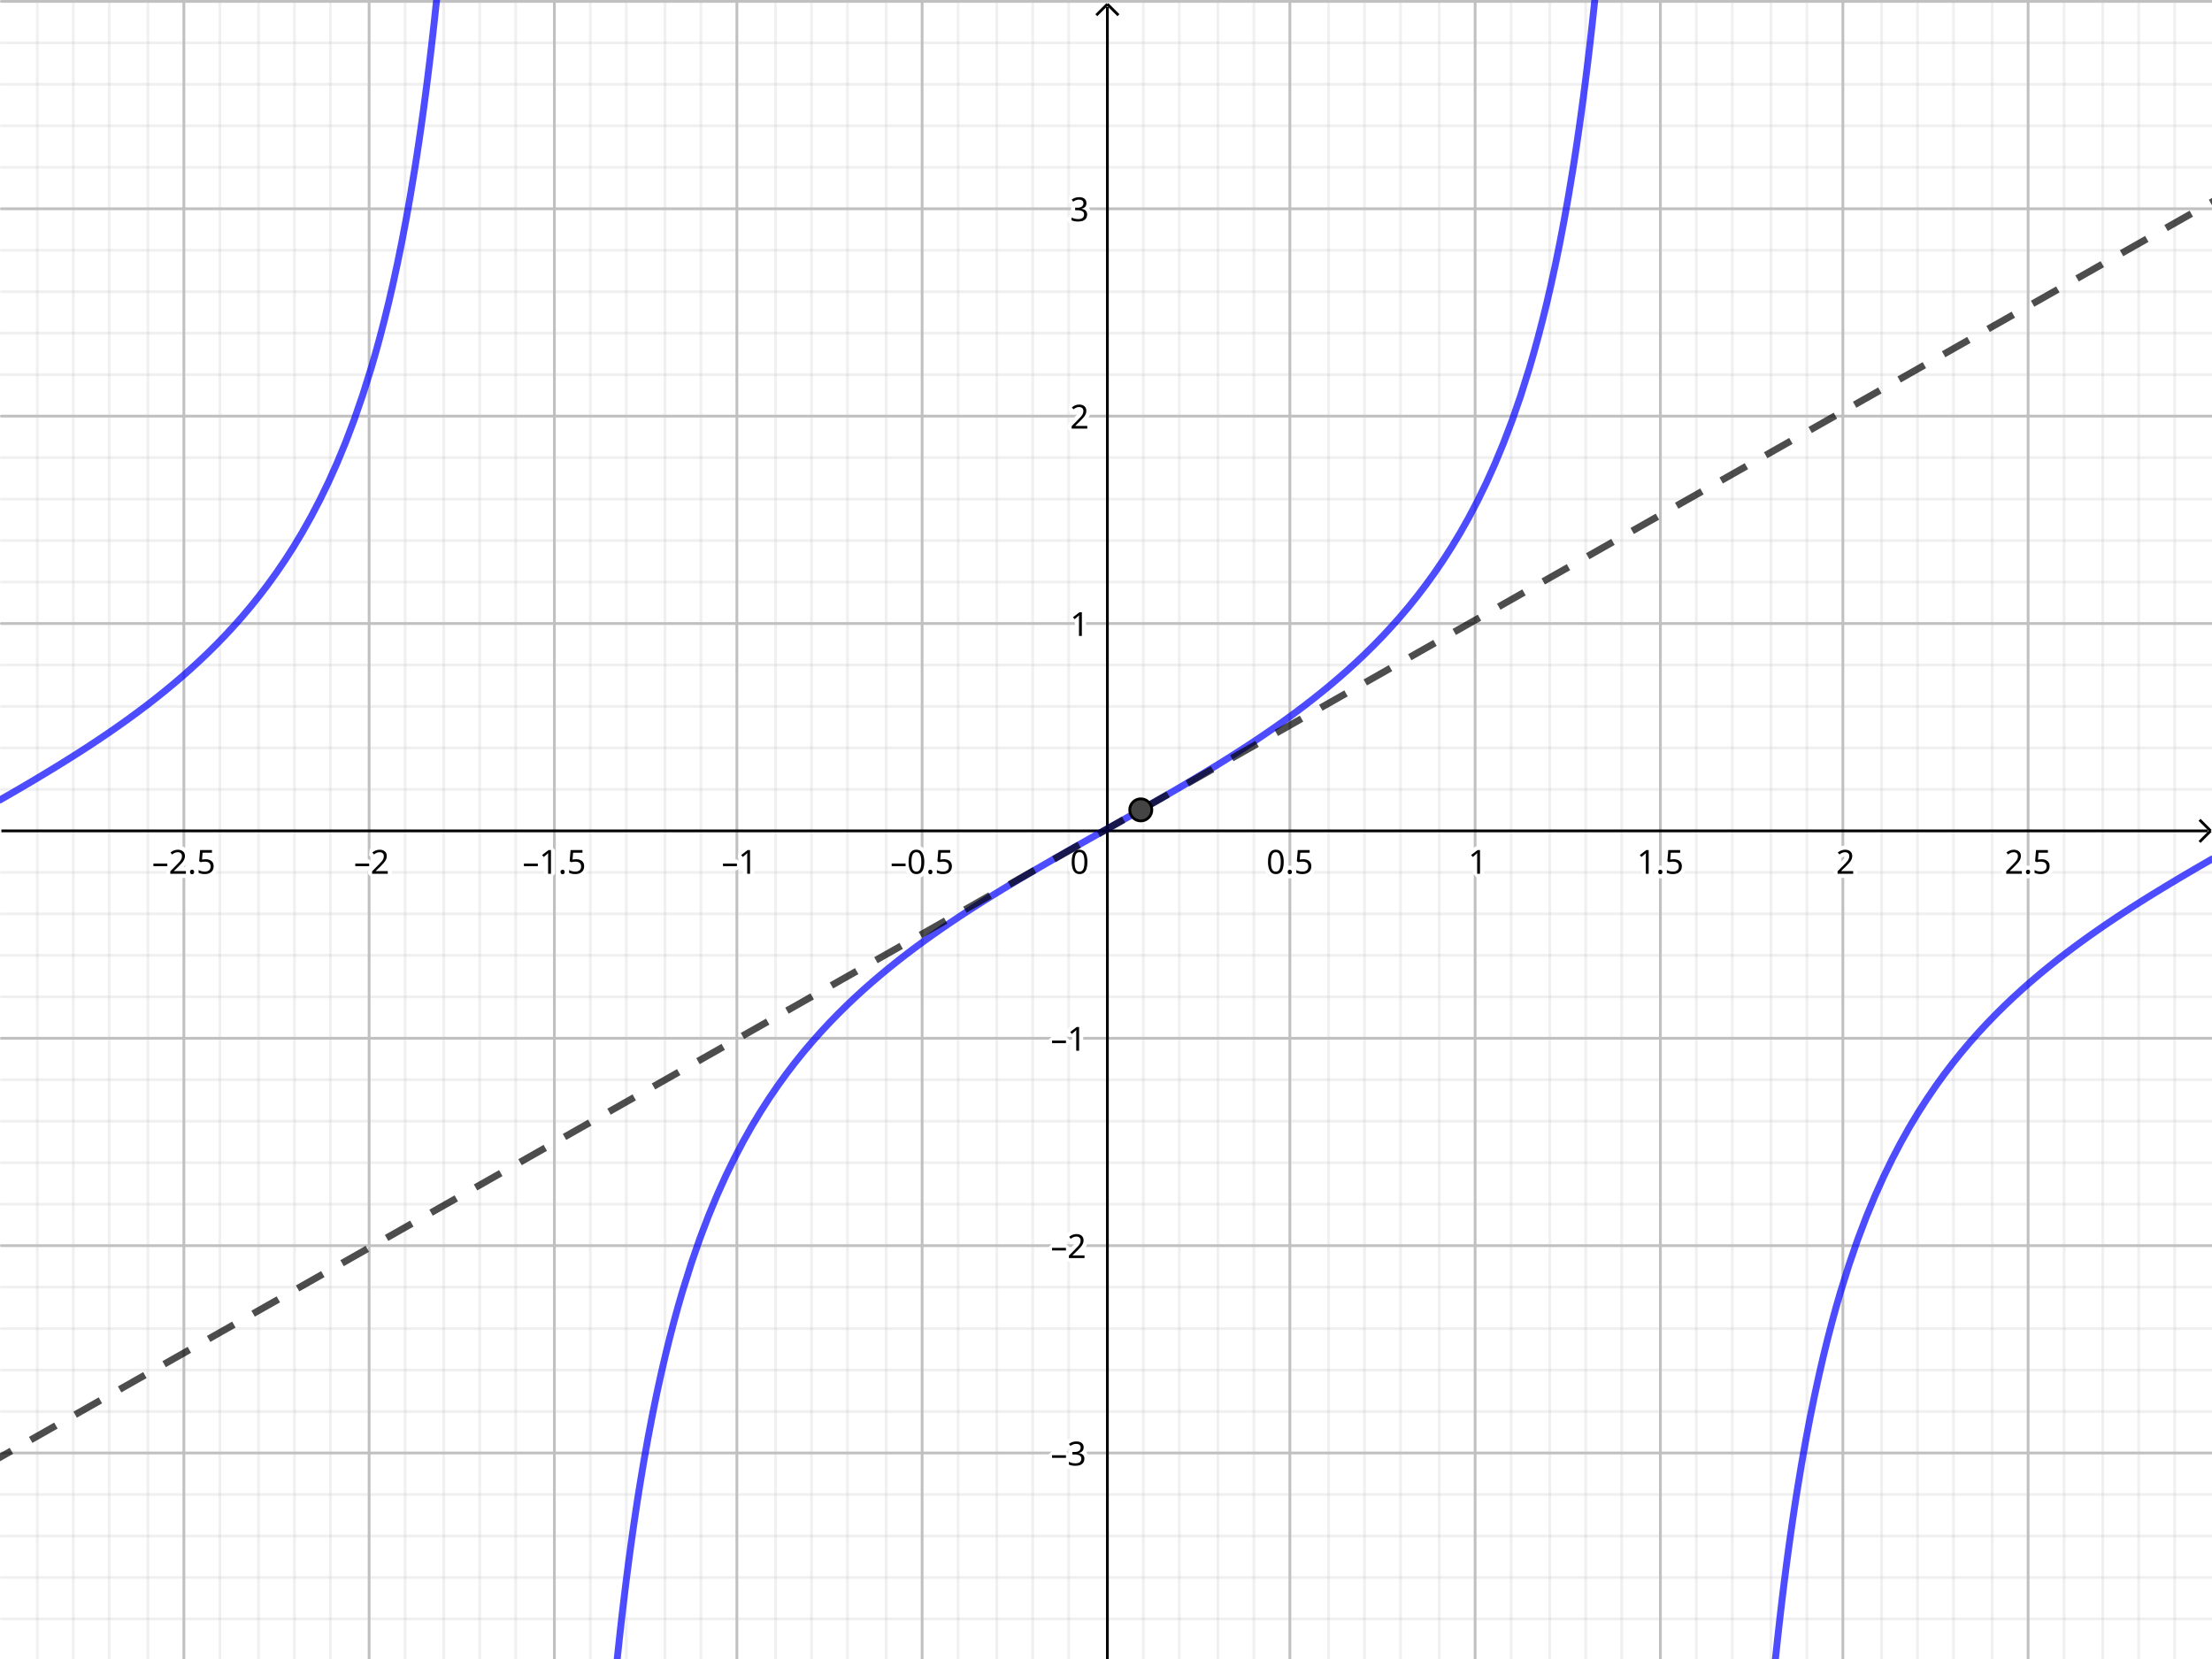
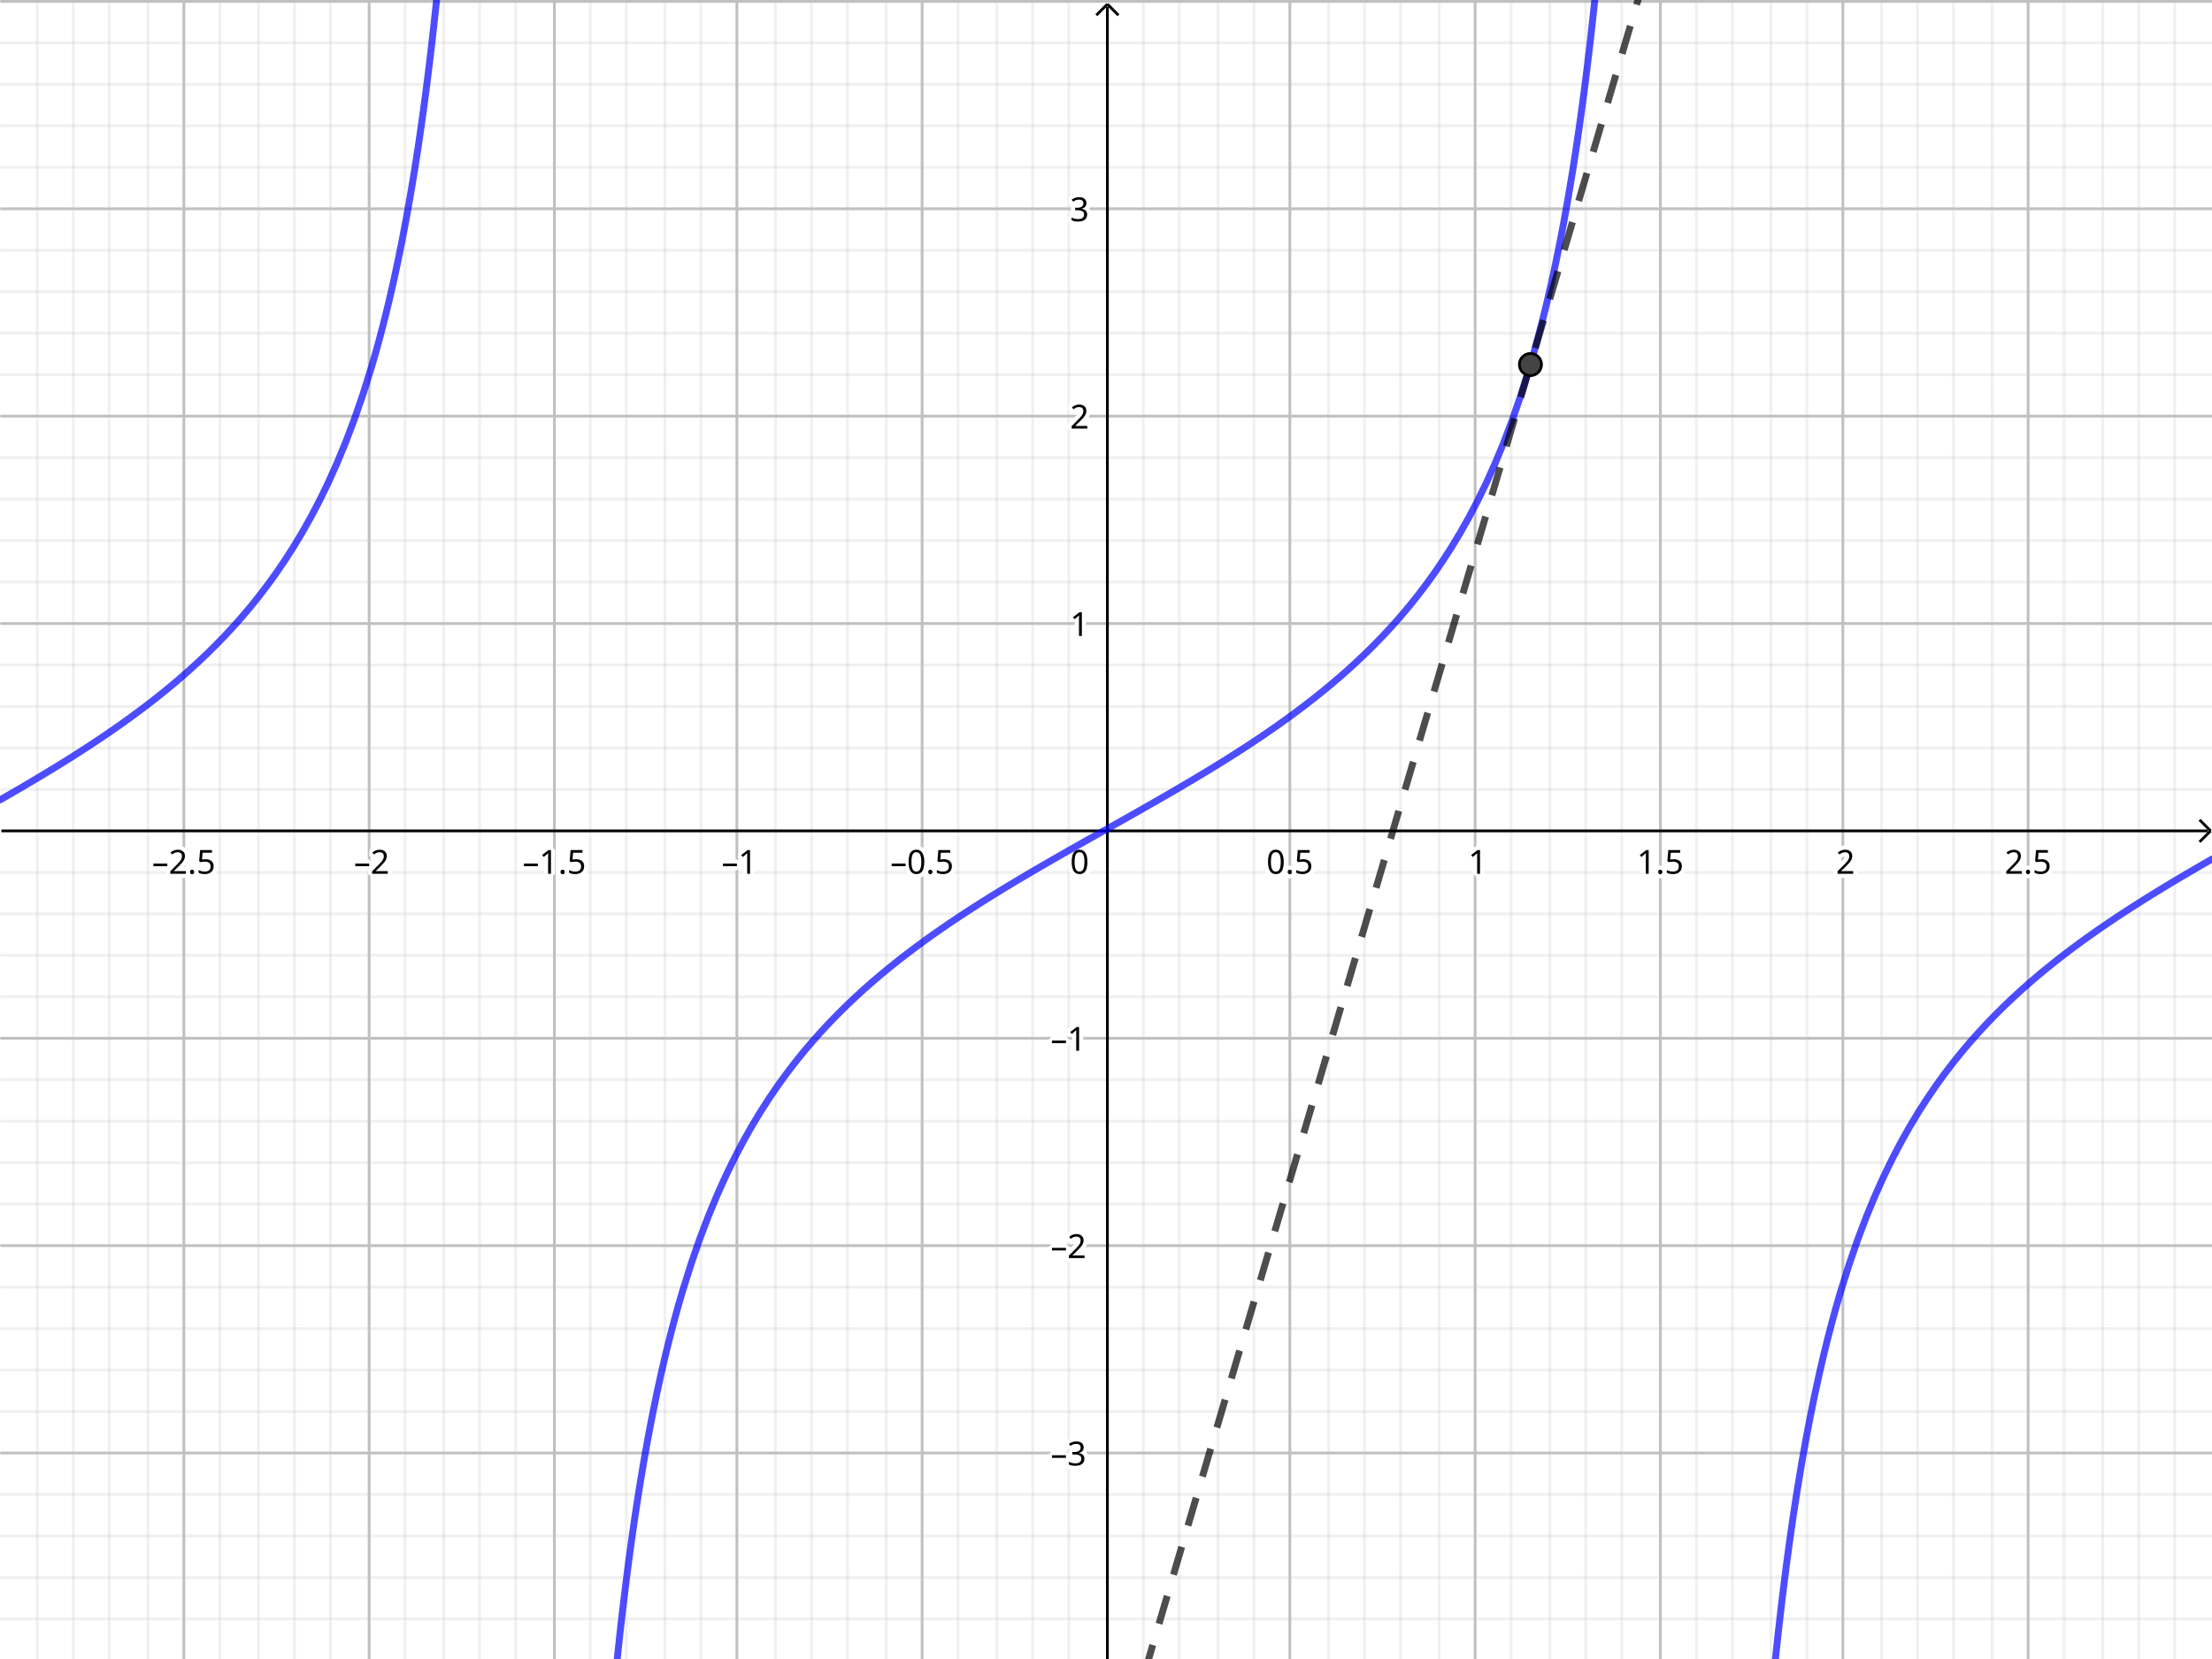
<svg xmlns="http://www.w3.org/2000/svg" version="1.1" width="800" height="600">
  <defs>
-     <clipPath id="QvPkDmgvPhWz">
+     <clipPath id="EKlBTLpVcZbd">
      <path fill="none" stroke="none" d=" M 0 0 L 800 0 L 800 600 L 0 600 L 0 0 Z" />
    </clipPath>
  </defs>
-   <g transform="scale(1,1)" clip-path="url(#QvPkDmgvPhWz)">
+   <g transform="scale(1,1)" clip-path="url(#EKlBTLpVcZbd)">
    <g>
      <path fill="none" stroke="rgb(192,192,192)" paint-order="fill stroke markers" d=" M 66.5 0.5 L 66.5 600.5 M 66.5 0.5 L 66.5 600.5 M 133.5 0.5 L 133.5 600.5 M 200.5 0.5 L 200.5 600.5 M 266.5 0.5 L 266.5 600.5 M 333.5 0.5 L 333.5 600.5 M 466.5 0.5 L 466.5 600.5 M 533.5 0.5 L 533.5 600.5 M 600.5 0.5 L 600.5 600.5 M 666.5 0.5 L 666.5 600.5 M 733.5 0.5 L 733.5 600.5 M 800.5 0.5 L 800.5 600.5" stroke-opacity="1" stroke-linecap="round" stroke-linejoin="round" stroke-miterlimit="10" />
      <path fill="none" stroke="rgb(192,192,192)" paint-order="fill stroke markers" d=" M 13.5 0.5 L 13.5 600.5 M 26.5 0.5 L 26.5 600.5 M 39.5 0.5 L 39.5 600.5 M 53.5 0.5 L 53.5 600.5 M 79.5 0.5 L 79.5 600.5 M 93.5 0.5 L 93.5 600.5 M 106.5 0.5 L 106.5 600.5 M 119.5 0.5 L 119.5 600.5 M 146.5 0.5 L 146.5 600.5 M 160.5 0.5 L 160.5 600.5 M 173.5 0.5 L 173.5 600.5 M 186.5 0.5 L 186.5 600.5 M 213.5 0.5 L 213.5 600.5 M 226.5 0.5 L 226.5 600.5 M 240.5 0.5 L 240.5 600.5 M 253.5 0.5 L 253.5 600.5 M 280.5 0.5 L 280.5 600.5 M 293.5 0.5 L 293.5 600.5 M 306.5 0.5 L 306.5 600.5 M 320.5 0.5 L 320.5 600.5 M 346.5 0.5 L 346.5 600.5 M 360.5 0.5 L 360.5 600.5 M 373.5 0.5 L 373.5 600.5 M 386.5 0.5 L 386.5 600.5 M 413.5 0.5 L 413.5 600.5 M 426.5 0.5 L 426.5 600.5 M 440.5 0.5 L 440.5 600.5 M 453.5 0.5 L 453.5 600.5 M 480.5 0.5 L 480.5 600.5 M 493.5 0.5 L 493.5 600.5 M 506.5 0.5 L 506.5 600.5 M 520.5 0.5 L 520.5 600.5 M 546.5 0.5 L 546.5 600.5 M 560.5 0.5 L 560.5 600.5 M 573.5 0.5 L 573.5 600.5 M 586.5 0.5 L 586.5 600.5 M 613.5 0.5 L 613.5 600.5 M 626.5 0.5 L 626.5 600.5 M 640.5 0.5 L 640.5 600.5 M 653.5 0.5 L 653.5 600.5 M 680.5 0.5 L 680.5 600.5 M 693.5 0.5 L 693.5 600.5 M 706.5 0.5 L 706.5 600.5 M 720.5 0.5 L 720.5 600.5 M 746.5 0.5 L 746.5 600.5 M 760.5 0.5 L 760.5 600.5 M 773.5 0.5 L 773.5 600.5 M 786.5 0.5 L 786.5 600.5" stroke-opacity="0.235" stroke-linecap="round" stroke-linejoin="round" stroke-miterlimit="10" />
      <path fill="none" stroke="rgb(192,192,192)" paint-order="fill stroke markers" d=" M 0.5 0.5 L 800.5 0.5 M 0.5 0.5 L 800.5 0.5 M 0.5 75.5 L 800.5 75.5 M 0.5 150.5 L 800.5 150.5 M 0.5 225.5 L 800.5 225.5 M 0.5 375.5 L 800.5 375.5 M 0.5 450.5 L 800.5 450.5 M 0.5 525.5 L 800.5 525.5 M 0.5 600.5 L 800.5 600.5" stroke-opacity="1" stroke-linecap="round" stroke-linejoin="round" stroke-miterlimit="10" />
      <path fill="none" stroke="rgb(192,192,192)" paint-order="fill stroke markers" d=" M 0.5 0.5 L 800.5 0.5 M 0.5 15.5 L 800.5 15.5 M 0.5 30.5 L 800.5 30.5 M 0.5 45.5 L 800.5 45.5 M 0.5 60.5 L 800.5 60.5 M 0.5 90.5 L 800.5 90.5 M 0.5 105.5 L 800.5 105.5 M 0.5 120.5 L 800.5 120.5 M 0.5 135.5 L 800.5 135.5 M 0.5 165.5 L 800.5 165.5 M 0.5 180.5 L 800.5 180.5 M 0.5 195.5 L 800.5 195.5 M 0.5 210.5 L 800.5 210.5 M 0.5 240.5 L 800.5 240.5 M 0.5 255.5 L 800.5 255.5 M 0.5 270.5 L 800.5 270.5 M 0.5 285.5 L 800.5 285.5 M 0.5 315.5 L 800.5 315.5 M 0.5 330.5 L 800.5 330.5 M 0.5 345.5 L 800.5 345.5 M 0.5 360.5 L 800.5 360.5 M 0.5 390.5 L 800.5 390.5 M 0.5 405.5 L 800.5 405.5 M 0.5 420.5 L 800.5 420.5 M 0.5 435.5 L 800.5 435.5 M 0.5 465.5 L 800.5 465.5 M 0.5 480.5 L 800.5 480.5 M 0.5 495.5 L 800.5 495.5 M 0.5 510.5 L 800.5 510.5 M 0.5 540.5 L 800.5 540.5 M 0.5 555.5 L 800.5 555.5 M 0.5 570.5 L 800.5 570.5 M 0.5 585.5 L 800.5 585.5" stroke-opacity="0.235" stroke-linecap="round" stroke-linejoin="round" stroke-miterlimit="10" />
      <path fill="none" stroke="rgb(0,0,0)" paint-order="fill stroke markers" d=" M 400.5 2.5 L 400.5 600.5" stroke-opacity="1" stroke-miterlimit="10" />
      <path fill="none" stroke="rgb(0,0,0)" paint-order="fill stroke markers" d=" M 400.5 1.5 L 396.5 5.5" stroke-opacity="1" stroke-miterlimit="10" />
      <path fill="none" stroke="rgb(0,0,0)" paint-order="fill stroke markers" d=" M 400.5 1.5 L 404.5 5.5" stroke-opacity="1" stroke-miterlimit="10" />
      <path fill="none" stroke="rgb(0,0,0)" paint-order="fill stroke markers" d=" M 0.5 300.5 L 798.5 300.5" stroke-opacity="1" stroke-miterlimit="10" />
      <path fill="none" stroke="rgb(0,0,0)" paint-order="fill stroke markers" d=" M 799.5 300.5 L 795.5 296.5" stroke-opacity="1" stroke-miterlimit="10" />
      <path fill="none" stroke="rgb(0,0,0)" paint-order="fill stroke markers" d=" M 799.5 300.5 L 795.5 304.5" stroke-opacity="1" stroke-miterlimit="10" />
      <text fill="none" stroke="rgb(255,255,255)" font-family="geogebra-sans-serif, sans-serif" font-size="12px" font-style="normal" font-weight="normal" text-decoration="normal" x="55" y="316" text-anchor="start" dominant-baseline="alphabetic" stroke-opacity="1" stroke-linejoin="bevel" stroke-miterlimit="10" stroke-width="3">–2.5</text>
      <text fill="rgb(0,0,0)" stroke="none" font-family="geogebra-sans-serif, sans-serif" font-size="12px" font-style="normal" font-weight="normal" text-decoration="normal" x="55" y="316" text-anchor="start" dominant-baseline="alphabetic" fill-opacity="1">–2.5</text>
      <text fill="none" stroke="rgb(255,255,255)" font-family="geogebra-sans-serif, sans-serif" font-size="12px" font-style="normal" font-weight="normal" text-decoration="normal" x="128" y="316" text-anchor="start" dominant-baseline="alphabetic" stroke-opacity="1" stroke-linejoin="bevel" stroke-miterlimit="10" stroke-width="3">–2</text>
      <text fill="rgb(0,0,0)" stroke="none" font-family="geogebra-sans-serif, sans-serif" font-size="12px" font-style="normal" font-weight="normal" text-decoration="normal" x="128" y="316" text-anchor="start" dominant-baseline="alphabetic" fill-opacity="1">–2</text>
      <text fill="none" stroke="rgb(255,255,255)" font-family="geogebra-sans-serif, sans-serif" font-size="12px" font-style="normal" font-weight="normal" text-decoration="normal" x="189" y="316" text-anchor="start" dominant-baseline="alphabetic" stroke-opacity="1" stroke-linejoin="bevel" stroke-miterlimit="10" stroke-width="3">–1.5</text>
      <text fill="rgb(0,0,0)" stroke="none" font-family="geogebra-sans-serif, sans-serif" font-size="12px" font-style="normal" font-weight="normal" text-decoration="normal" x="189" y="316" text-anchor="start" dominant-baseline="alphabetic" fill-opacity="1">–1.5</text>
      <text fill="none" stroke="rgb(255,255,255)" font-family="geogebra-sans-serif, sans-serif" font-size="12px" font-style="normal" font-weight="normal" text-decoration="normal" x="261" y="316" text-anchor="start" dominant-baseline="alphabetic" stroke-opacity="1" stroke-linejoin="bevel" stroke-miterlimit="10" stroke-width="3">–1</text>
      <text fill="rgb(0,0,0)" stroke="none" font-family="geogebra-sans-serif, sans-serif" font-size="12px" font-style="normal" font-weight="normal" text-decoration="normal" x="261" y="316" text-anchor="start" dominant-baseline="alphabetic" fill-opacity="1">–1</text>
      <text fill="none" stroke="rgb(255,255,255)" font-family="geogebra-sans-serif, sans-serif" font-size="12px" font-style="normal" font-weight="normal" text-decoration="normal" x="322" y="316" text-anchor="start" dominant-baseline="alphabetic" stroke-opacity="1" stroke-linejoin="bevel" stroke-miterlimit="10" stroke-width="3">–0.5</text>
      <text fill="rgb(0,0,0)" stroke="none" font-family="geogebra-sans-serif, sans-serif" font-size="12px" font-style="normal" font-weight="normal" text-decoration="normal" x="322" y="316" text-anchor="start" dominant-baseline="alphabetic" fill-opacity="1">–0.5</text>
      <text fill="none" stroke="rgb(255,255,255)" font-family="geogebra-sans-serif, sans-serif" font-size="12px" font-style="normal" font-weight="normal" text-decoration="normal" x="458" y="316" text-anchor="start" dominant-baseline="alphabetic" stroke-opacity="1" stroke-linejoin="bevel" stroke-miterlimit="10" stroke-width="3">0.5</text>
      <text fill="rgb(0,0,0)" stroke="none" font-family="geogebra-sans-serif, sans-serif" font-size="12px" font-style="normal" font-weight="normal" text-decoration="normal" x="458" y="316" text-anchor="start" dominant-baseline="alphabetic" fill-opacity="1">0.5</text>
      <text fill="none" stroke="rgb(255,255,255)" font-family="geogebra-sans-serif, sans-serif" font-size="12px" font-style="normal" font-weight="normal" text-decoration="normal" x="531" y="316" text-anchor="start" dominant-baseline="alphabetic" stroke-opacity="1" stroke-linejoin="bevel" stroke-miterlimit="10" stroke-width="3">1</text>
      <text fill="rgb(0,0,0)" stroke="none" font-family="geogebra-sans-serif, sans-serif" font-size="12px" font-style="normal" font-weight="normal" text-decoration="normal" x="531" y="316" text-anchor="start" dominant-baseline="alphabetic" fill-opacity="1">1</text>
      <text fill="none" stroke="rgb(255,255,255)" font-family="geogebra-sans-serif, sans-serif" font-size="12px" font-style="normal" font-weight="normal" text-decoration="normal" x="592" y="316" text-anchor="start" dominant-baseline="alphabetic" stroke-opacity="1" stroke-linejoin="bevel" stroke-miterlimit="10" stroke-width="3">1.5</text>
      <text fill="rgb(0,0,0)" stroke="none" font-family="geogebra-sans-serif, sans-serif" font-size="12px" font-style="normal" font-weight="normal" text-decoration="normal" x="592" y="316" text-anchor="start" dominant-baseline="alphabetic" fill-opacity="1">1.5</text>
      <text fill="none" stroke="rgb(255,255,255)" font-family="geogebra-sans-serif, sans-serif" font-size="12px" font-style="normal" font-weight="normal" text-decoration="normal" x="664" y="316" text-anchor="start" dominant-baseline="alphabetic" stroke-opacity="1" stroke-linejoin="bevel" stroke-miterlimit="10" stroke-width="3">2</text>
      <text fill="rgb(0,0,0)" stroke="none" font-family="geogebra-sans-serif, sans-serif" font-size="12px" font-style="normal" font-weight="normal" text-decoration="normal" x="664" y="316" text-anchor="start" dominant-baseline="alphabetic" fill-opacity="1">2</text>
      <text fill="none" stroke="rgb(255,255,255)" font-family="geogebra-sans-serif, sans-serif" font-size="12px" font-style="normal" font-weight="normal" text-decoration="normal" x="725" y="316" text-anchor="start" dominant-baseline="alphabetic" stroke-opacity="1" stroke-linejoin="bevel" stroke-miterlimit="10" stroke-width="3">2.5</text>
      <text fill="rgb(0,0,0)" stroke="none" font-family="geogebra-sans-serif, sans-serif" font-size="12px" font-style="normal" font-weight="normal" text-decoration="normal" x="725" y="316" text-anchor="start" dominant-baseline="alphabetic" fill-opacity="1">2.5</text>
      <text fill="none" stroke="rgb(255,255,255)" font-family="geogebra-sans-serif, sans-serif" font-size="12px" font-style="normal" font-weight="normal" text-decoration="normal" x="380" y="530" text-anchor="start" dominant-baseline="alphabetic" stroke-opacity="1" stroke-linejoin="bevel" stroke-miterlimit="10" stroke-width="3">–3</text>
      <text fill="rgb(0,0,0)" stroke="none" font-family="geogebra-sans-serif, sans-serif" font-size="12px" font-style="normal" font-weight="normal" text-decoration="normal" x="380" y="530" text-anchor="start" dominant-baseline="alphabetic" fill-opacity="1">–3</text>
      <text fill="none" stroke="rgb(255,255,255)" font-family="geogebra-sans-serif, sans-serif" font-size="12px" font-style="normal" font-weight="normal" text-decoration="normal" x="380" y="455" text-anchor="start" dominant-baseline="alphabetic" stroke-opacity="1" stroke-linejoin="bevel" stroke-miterlimit="10" stroke-width="3">–2</text>
      <text fill="rgb(0,0,0)" stroke="none" font-family="geogebra-sans-serif, sans-serif" font-size="12px" font-style="normal" font-weight="normal" text-decoration="normal" x="380" y="455" text-anchor="start" dominant-baseline="alphabetic" fill-opacity="1">–2</text>
      <text fill="none" stroke="rgb(255,255,255)" font-family="geogebra-sans-serif, sans-serif" font-size="12px" font-style="normal" font-weight="normal" text-decoration="normal" x="380" y="380" text-anchor="start" dominant-baseline="alphabetic" stroke-opacity="1" stroke-linejoin="bevel" stroke-miterlimit="10" stroke-width="3">–1</text>
      <text fill="rgb(0,0,0)" stroke="none" font-family="geogebra-sans-serif, sans-serif" font-size="12px" font-style="normal" font-weight="normal" text-decoration="normal" x="380" y="380" text-anchor="start" dominant-baseline="alphabetic" fill-opacity="1">–1</text>
      <text fill="none" stroke="rgb(255,255,255)" font-family="geogebra-sans-serif, sans-serif" font-size="12px" font-style="normal" font-weight="normal" text-decoration="normal" x="387" y="230" text-anchor="start" dominant-baseline="alphabetic" stroke-opacity="1" stroke-linejoin="bevel" stroke-miterlimit="10" stroke-width="3">1</text>
      <text fill="rgb(0,0,0)" stroke="none" font-family="geogebra-sans-serif, sans-serif" font-size="12px" font-style="normal" font-weight="normal" text-decoration="normal" x="387" y="230" text-anchor="start" dominant-baseline="alphabetic" fill-opacity="1">1</text>
      <text fill="none" stroke="rgb(255,255,255)" font-family="geogebra-sans-serif, sans-serif" font-size="12px" font-style="normal" font-weight="normal" text-decoration="normal" x="387" y="155" text-anchor="start" dominant-baseline="alphabetic" stroke-opacity="1" stroke-linejoin="bevel" stroke-miterlimit="10" stroke-width="3">2</text>
      <text fill="rgb(0,0,0)" stroke="none" font-family="geogebra-sans-serif, sans-serif" font-size="12px" font-style="normal" font-weight="normal" text-decoration="normal" x="387" y="155" text-anchor="start" dominant-baseline="alphabetic" fill-opacity="1">2</text>
      <text fill="none" stroke="rgb(255,255,255)" font-family="geogebra-sans-serif, sans-serif" font-size="12px" font-style="normal" font-weight="normal" text-decoration="normal" x="387" y="80" text-anchor="start" dominant-baseline="alphabetic" stroke-opacity="1" stroke-linejoin="bevel" stroke-miterlimit="10" stroke-width="3">3</text>
      <text fill="rgb(0,0,0)" stroke="none" font-family="geogebra-sans-serif, sans-serif" font-size="12px" font-style="normal" font-weight="normal" text-decoration="normal" x="387" y="80" text-anchor="start" dominant-baseline="alphabetic" fill-opacity="1">3</text>
      <text fill="none" stroke="rgb(255,255,255)" font-family="geogebra-sans-serif, sans-serif" font-size="12px" font-style="normal" font-weight="normal" text-decoration="normal" x="387" y="316" text-anchor="start" dominant-baseline="alphabetic" stroke-opacity="1" stroke-linejoin="bevel" stroke-miterlimit="10" stroke-width="3">0</text>
      <text fill="rgb(0,0,0)" stroke="none" font-family="geogebra-sans-serif, sans-serif" font-size="12px" font-style="normal" font-weight="normal" text-decoration="normal" x="387" y="316" text-anchor="start" dominant-baseline="alphabetic" fill-opacity="1">0</text>
      <path fill="none" stroke="rgb(0,0,255)" paint-order="fill stroke markers" d=" M 0 289.309 L 3.125 287.509 L 6.25 285.695 L 9.375 283.865 L 12.5 282.016 L 15.625 280.146 L 18.75 278.253 L 21.875 276.334 L 25 274.387 L 28.125 272.408 L 31.25 270.394 L 34.375 268.343 L 37.5 266.251 L 40.625 264.114 L 43.75 261.929 L 46.875 259.691 L 50 257.397 L 53.125 255.04 L 56.25 252.616 L 59.375 250.119 L 62.5 247.543 L 65.625 244.881 L 68.75 242.126 L 71.875 239.269 L 75 236.302 L 78.125 233.214 L 81.25 229.995 L 84.375 226.631 L 87.5 223.11 L 90.625 219.415 L 93.75 215.529 L 96.875 211.433 L 100 207.103 L 103.125 202.514 L 106.25 197.637 L 109.375 192.438 L 112.5 186.876 L 115.625 180.907 L 118.75 174.477 L 121.875 167.521 L 125 159.965 L 128.125 151.716 L 131.25 142.666 L 134.375 132.68 L 135.938 127.285 L 137.5 121.591 L 139.062 115.571 L 140.625 109.193 L 142.188 102.424 L 143.75 95.223 L 145.312 87.546 L 146.875 79.341 L 148.437 70.551 L 150 61.107 L 150.781 56.116 L 151.562 50.931 L 152.344 45.54 L 153.125 39.93 L 153.906 34.088 L 154.687 27.998 L 155.469 21.643 L 156.25 15.006 L 157.031 8.066 L 157.812 0.803 L 158.594 -6.808 M 222.656 605.526 L 223.438 597.974 L 224.219 590.766 L 225 583.878 L 225.781 577.289 L 226.562 570.979 L 227.344 564.931 L 228.125 559.128 L 228.906 553.555 L 229.688 548.199 L 230.469 543.047 L 231.25 538.087 L 232.812 528.699 L 234.375 519.96 L 235.938 511.801 L 237.5 504.165 L 239.062 497.002 L 240.625 490.266 L 242.188 483.919 L 243.75 477.927 L 245.312 472.258 L 246.875 466.887 L 250 456.943 L 253.125 447.928 L 256.25 439.71 L 259.375 432.18 L 262.5 425.248 L 265.625 418.837 L 268.75 412.886 L 271.875 407.341 L 275 402.155 L 278.125 397.291 L 281.25 392.713 L 284.375 388.394 L 287.5 384.306 L 290.625 380.429 L 293.75 376.742 L 296.875 373.227 L 300 369.87 L 303.125 366.656 L 306.25 363.573 L 309.375 360.611 L 312.5 357.759 L 315.625 355.007 L 318.75 352.349 L 321.875 349.777 L 325 347.283 L 328.125 344.862 L 331.25 342.508 L 334.375 340.215 L 337.5 337.98 L 340.625 335.797 L 343.75 333.662 L 346.875 331.571 L 350 329.522 L 353.125 327.51 L 356.25 325.532 L 359.375 323.586 L 362.5 321.668 L 365.625 319.776 L 368.75 317.907 L 371.875 316.059 L 375 314.23 L 378.125 312.416 L 381.25 310.617 L 384.375 308.83 L 387.5 307.052 L 390.625 305.282 L 393.75 303.518 L 396.875 301.758 L 400 300 L 403.125 298.242 L 406.25 296.482 L 409.375 294.718 L 412.5 292.948 L 415.625 291.17 L 418.75 289.383 L 421.875 287.584 L 425 285.77 L 428.125 283.941 L 431.25 282.093 L 434.375 280.224 L 437.5 278.332 L 440.625 276.414 L 443.75 274.468 L 446.875 272.49 L 450 270.478 L 453.125 268.429 L 456.25 266.338 L 459.375 264.203 L 462.5 262.02 L 465.625 259.785 L 468.75 257.492 L 471.875 255.138 L 475 252.717 L 478.125 250.223 L 481.25 247.651 L 484.375 244.993 L 487.5 242.241 L 490.625 239.389 L 493.75 236.427 L 496.875 233.344 L 500 230.13 L 503.125 226.773 L 506.25 223.258 L 509.375 219.571 L 512.5 215.694 L 515.625 211.606 L 518.75 207.287 L 521.875 202.709 L 525 197.845 L 528.125 192.659 L 531.25 187.114 L 534.375 181.163 L 537.5 174.752 L 540.625 167.82 L 543.75 160.29 L 546.875 152.072 L 550 143.057 L 553.125 133.113 L 554.688 127.742 L 556.25 122.073 L 557.812 116.081 L 559.375 109.734 L 560.938 102.998 L 562.5 95.835 L 564.062 88.199 L 565.625 80.04 L 567.188 71.301 L 568.75 61.913 L 569.531 56.953 L 570.312 51.801 L 571.094 46.445 L 571.875 40.872 L 572.656 35.069 L 573.438 29.021 L 574.219 22.711 L 575 16.122 L 575.781 9.234 L 576.562 2.026 L 577.344 -5.526 M 641.406 606.808 L 642.188 599.197 L 642.969 591.934 L 643.75 584.994 L 644.531 578.357 L 645.312 572.002 L 646.094 565.912 L 646.875 560.07 L 647.656 554.46 L 648.438 549.069 L 649.219 543.884 L 650 538.893 L 651.562 529.449 L 653.125 520.659 L 654.688 512.454 L 656.25 504.777 L 657.812 497.576 L 659.375 490.807 L 660.938 484.429 L 662.5 478.409 L 664.062 472.715 L 665.625 467.32 L 668.75 457.334 L 671.875 448.284 L 675 440.035 L 678.125 432.479 L 681.25 425.523 L 684.375 419.093 L 687.5 413.124 L 690.625 407.562 L 693.75 402.363 L 696.875 397.486 L 700 392.897 L 703.125 388.567 L 706.25 384.471 L 709.375 380.585 L 712.5 376.89 L 715.625 373.369 L 718.75 370.005 L 721.875 366.786 L 725 363.698 L 728.125 360.731 L 731.25 357.874 L 734.375 355.119 L 737.5 352.457 L 740.625 349.881 L 743.75 347.384 L 746.875 344.96 L 750 342.603 L 753.125 340.309 L 756.25 338.071 L 759.375 335.886 L 762.5 333.749 L 765.625 331.657 L 768.75 329.606 L 771.875 327.592 L 775 325.613 L 778.125 323.666 L 781.25 321.747 L 784.375 319.854 L 787.5 317.984 L 790.625 316.135 L 793.75 314.305 L 796.875 312.491 L 800 310.691" stroke-opacity="0.698" stroke-linecap="round" stroke-linejoin="round" stroke-miterlimit="10" stroke-width="2.5" />
-       <path fill="none" stroke="rgb(0,0,0)" paint-order="fill stroke markers" d=" M -5 529.895 L 805 70.189" stroke-opacity="0.698" stroke-linejoin="round" stroke-miterlimit="10" stroke-width="2.5" stroke-dasharray="10.5,8" />
-       <path fill="rgb(68,68,68)" stroke="none" paint-order="stroke fill markers" d=" M 416.581 292.902 C 416.581 295.111 414.79 296.902 412.581 296.902 C 410.372 296.902 408.581 295.111 408.581 292.902 C 408.581 290.693 410.372 288.902 412.581 288.902 C 414.79 288.902 416.581 290.693 416.581 292.902 Z" fill-opacity="1" />
-       <path fill="none" stroke="rgb(0,0,0)" paint-order="fill stroke markers" d=" M 416.581 292.902 C 416.581 295.111 414.79 296.902 412.581 296.902 C 410.372 296.902 408.581 295.111 408.581 292.902 C 408.581 290.693 410.372 288.902 412.581 288.902 C 414.79 288.902 416.581 290.693 416.581 292.902 Z" stroke-opacity="1" stroke-linecap="round" stroke-linejoin="round" stroke-miterlimit="10" />
+       <path fill="none" stroke="rgb(0,0,0)" paint-order="fill stroke markers" d=" M 413.941 605 L 593.865 -5" stroke-opacity="0.698" stroke-linejoin="round" stroke-miterlimit="10" stroke-width="2.5" stroke-dasharray="10.5,8" />
+       <path fill="rgb(68,68,68)" stroke="none" paint-order="stroke fill markers" d=" M 557.503 131.838 C 557.503 134.047 555.712 135.838 553.503 135.838 C 551.294 135.838 549.503 134.047 549.503 131.838 C 549.503 129.629 551.294 127.838 553.503 127.838 C 555.712 127.838 557.503 129.629 557.503 131.838 Z" fill-opacity="1" />
+       <path fill="none" stroke="rgb(0,0,0)" paint-order="fill stroke markers" d=" M 557.503 131.838 C 557.503 134.047 555.712 135.838 553.503 135.838 C 551.294 135.838 549.503 134.047 549.503 131.838 C 549.503 129.629 551.294 127.838 553.503 127.838 C 555.712 127.838 557.503 129.629 557.503 131.838 Z" stroke-opacity="1" stroke-linecap="round" stroke-linejoin="round" stroke-miterlimit="10" />
    </g>
  </g>
</svg>
